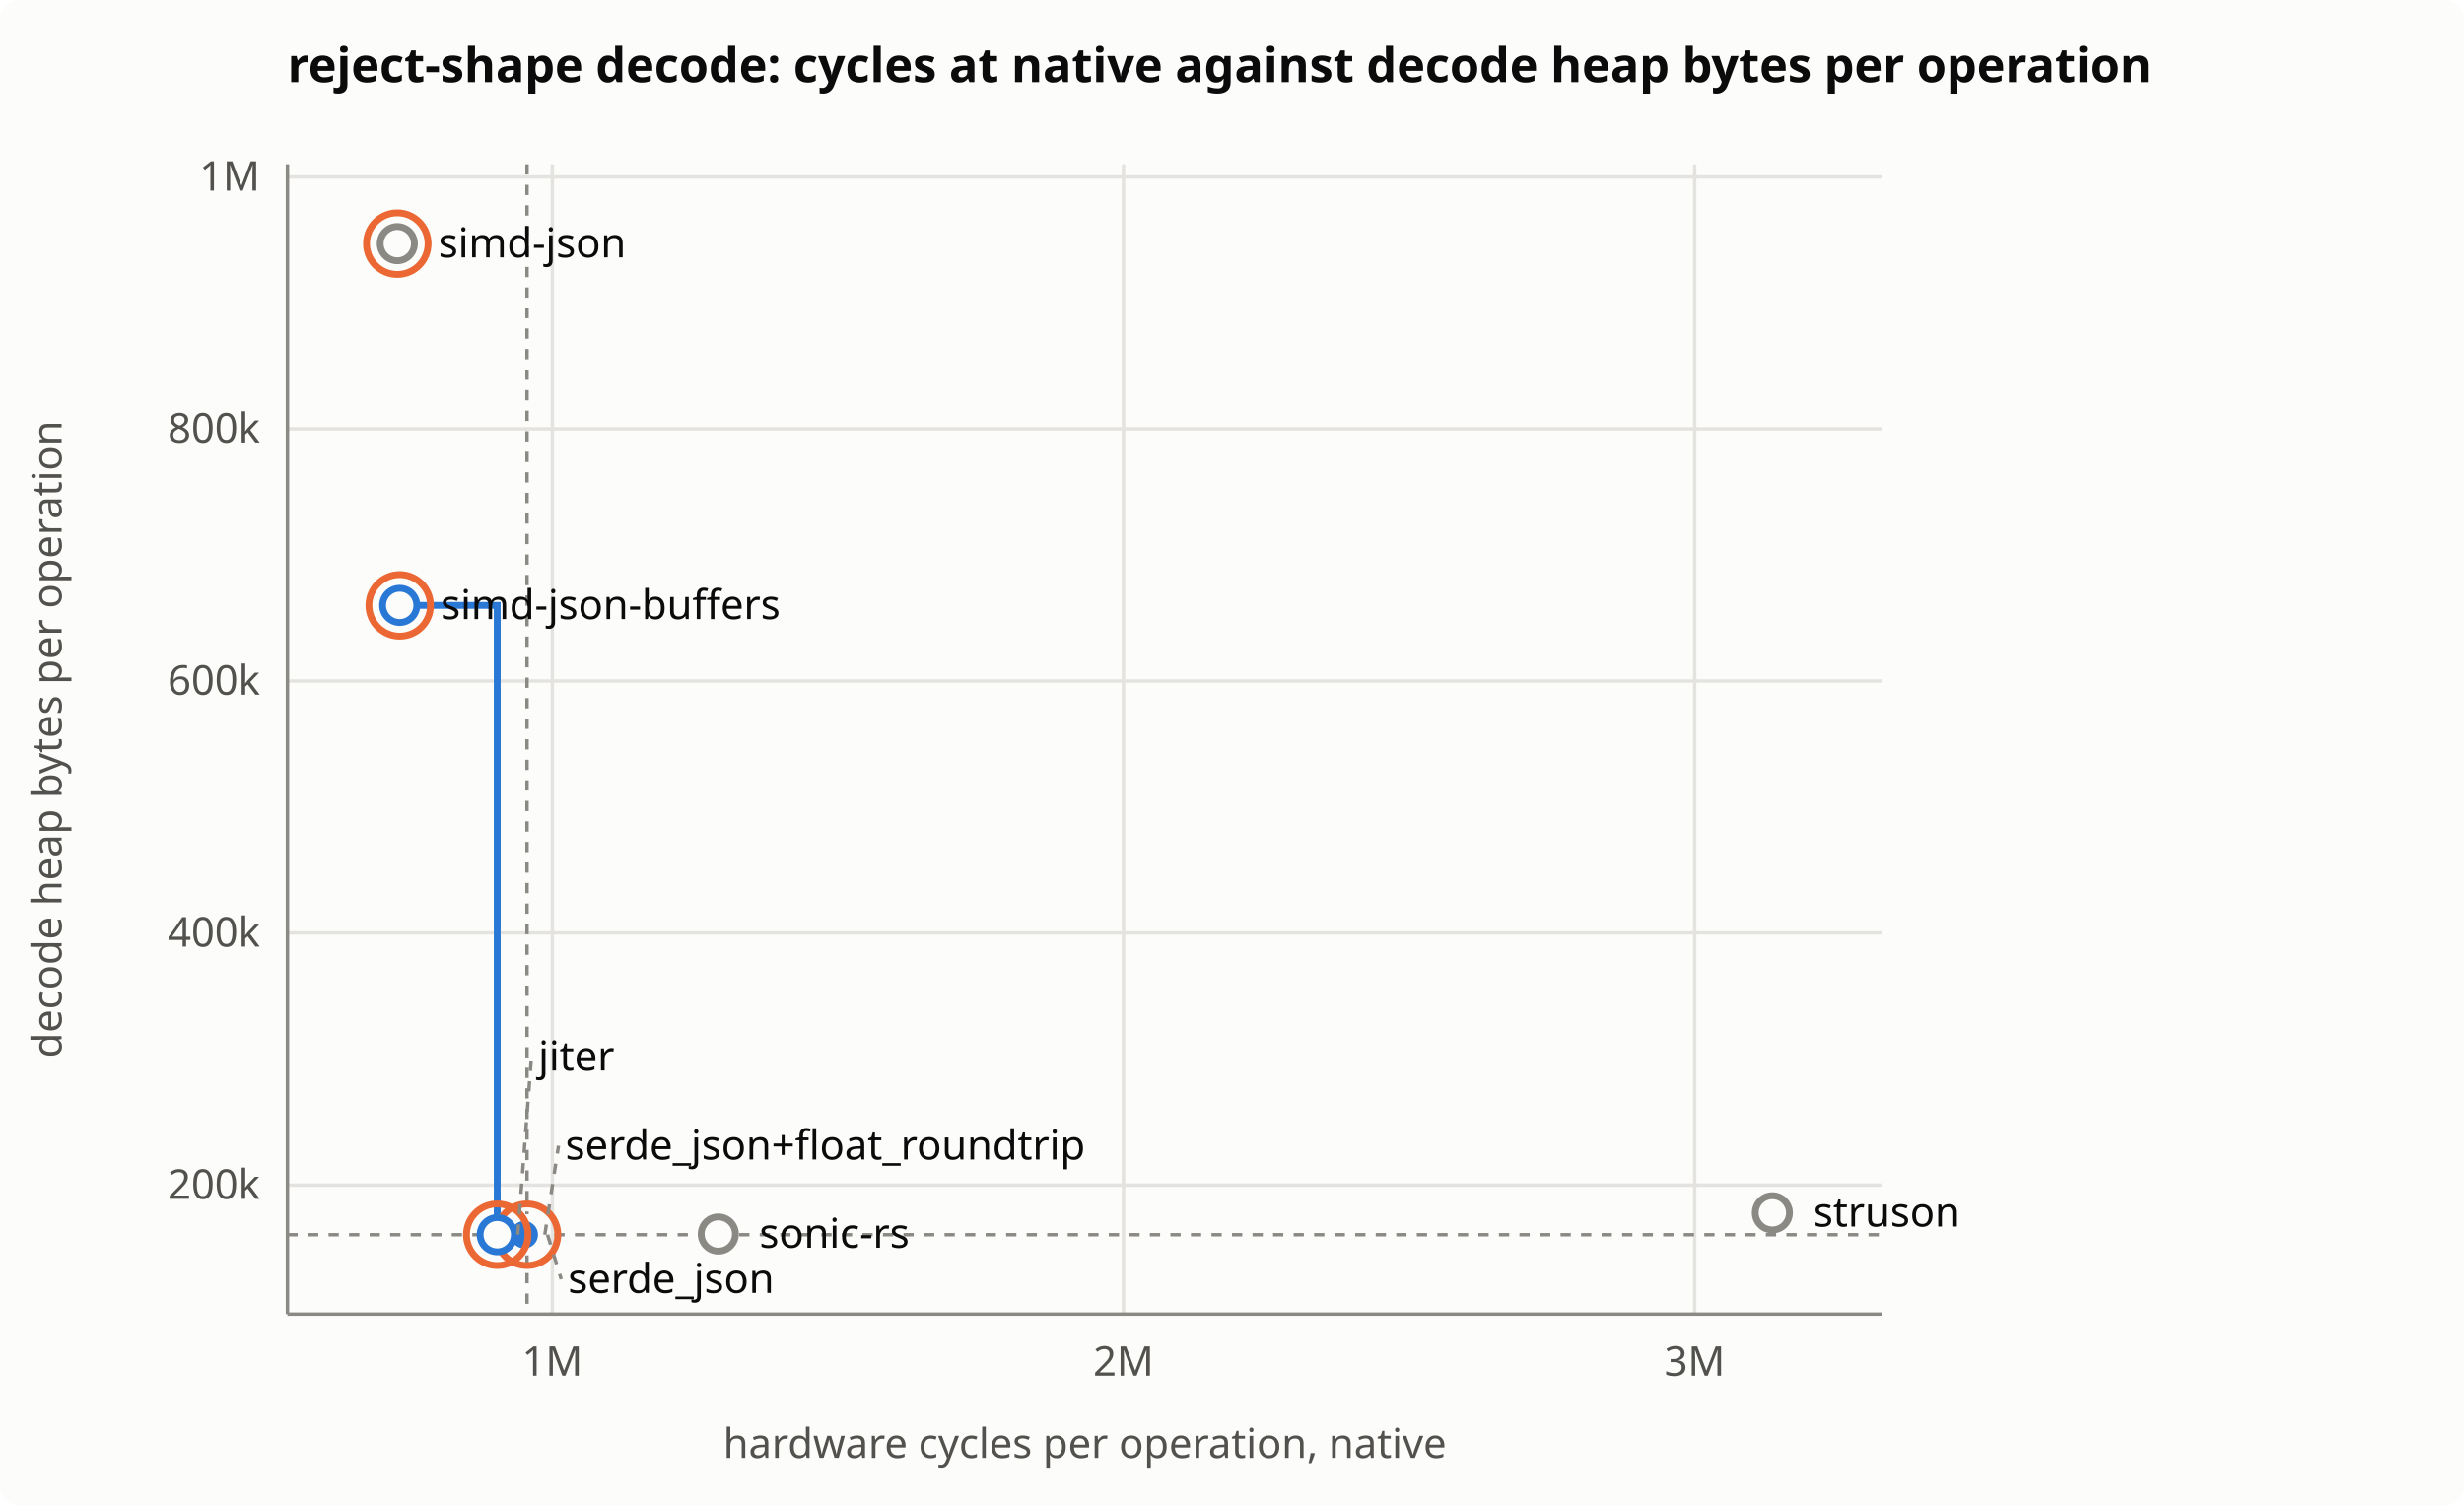
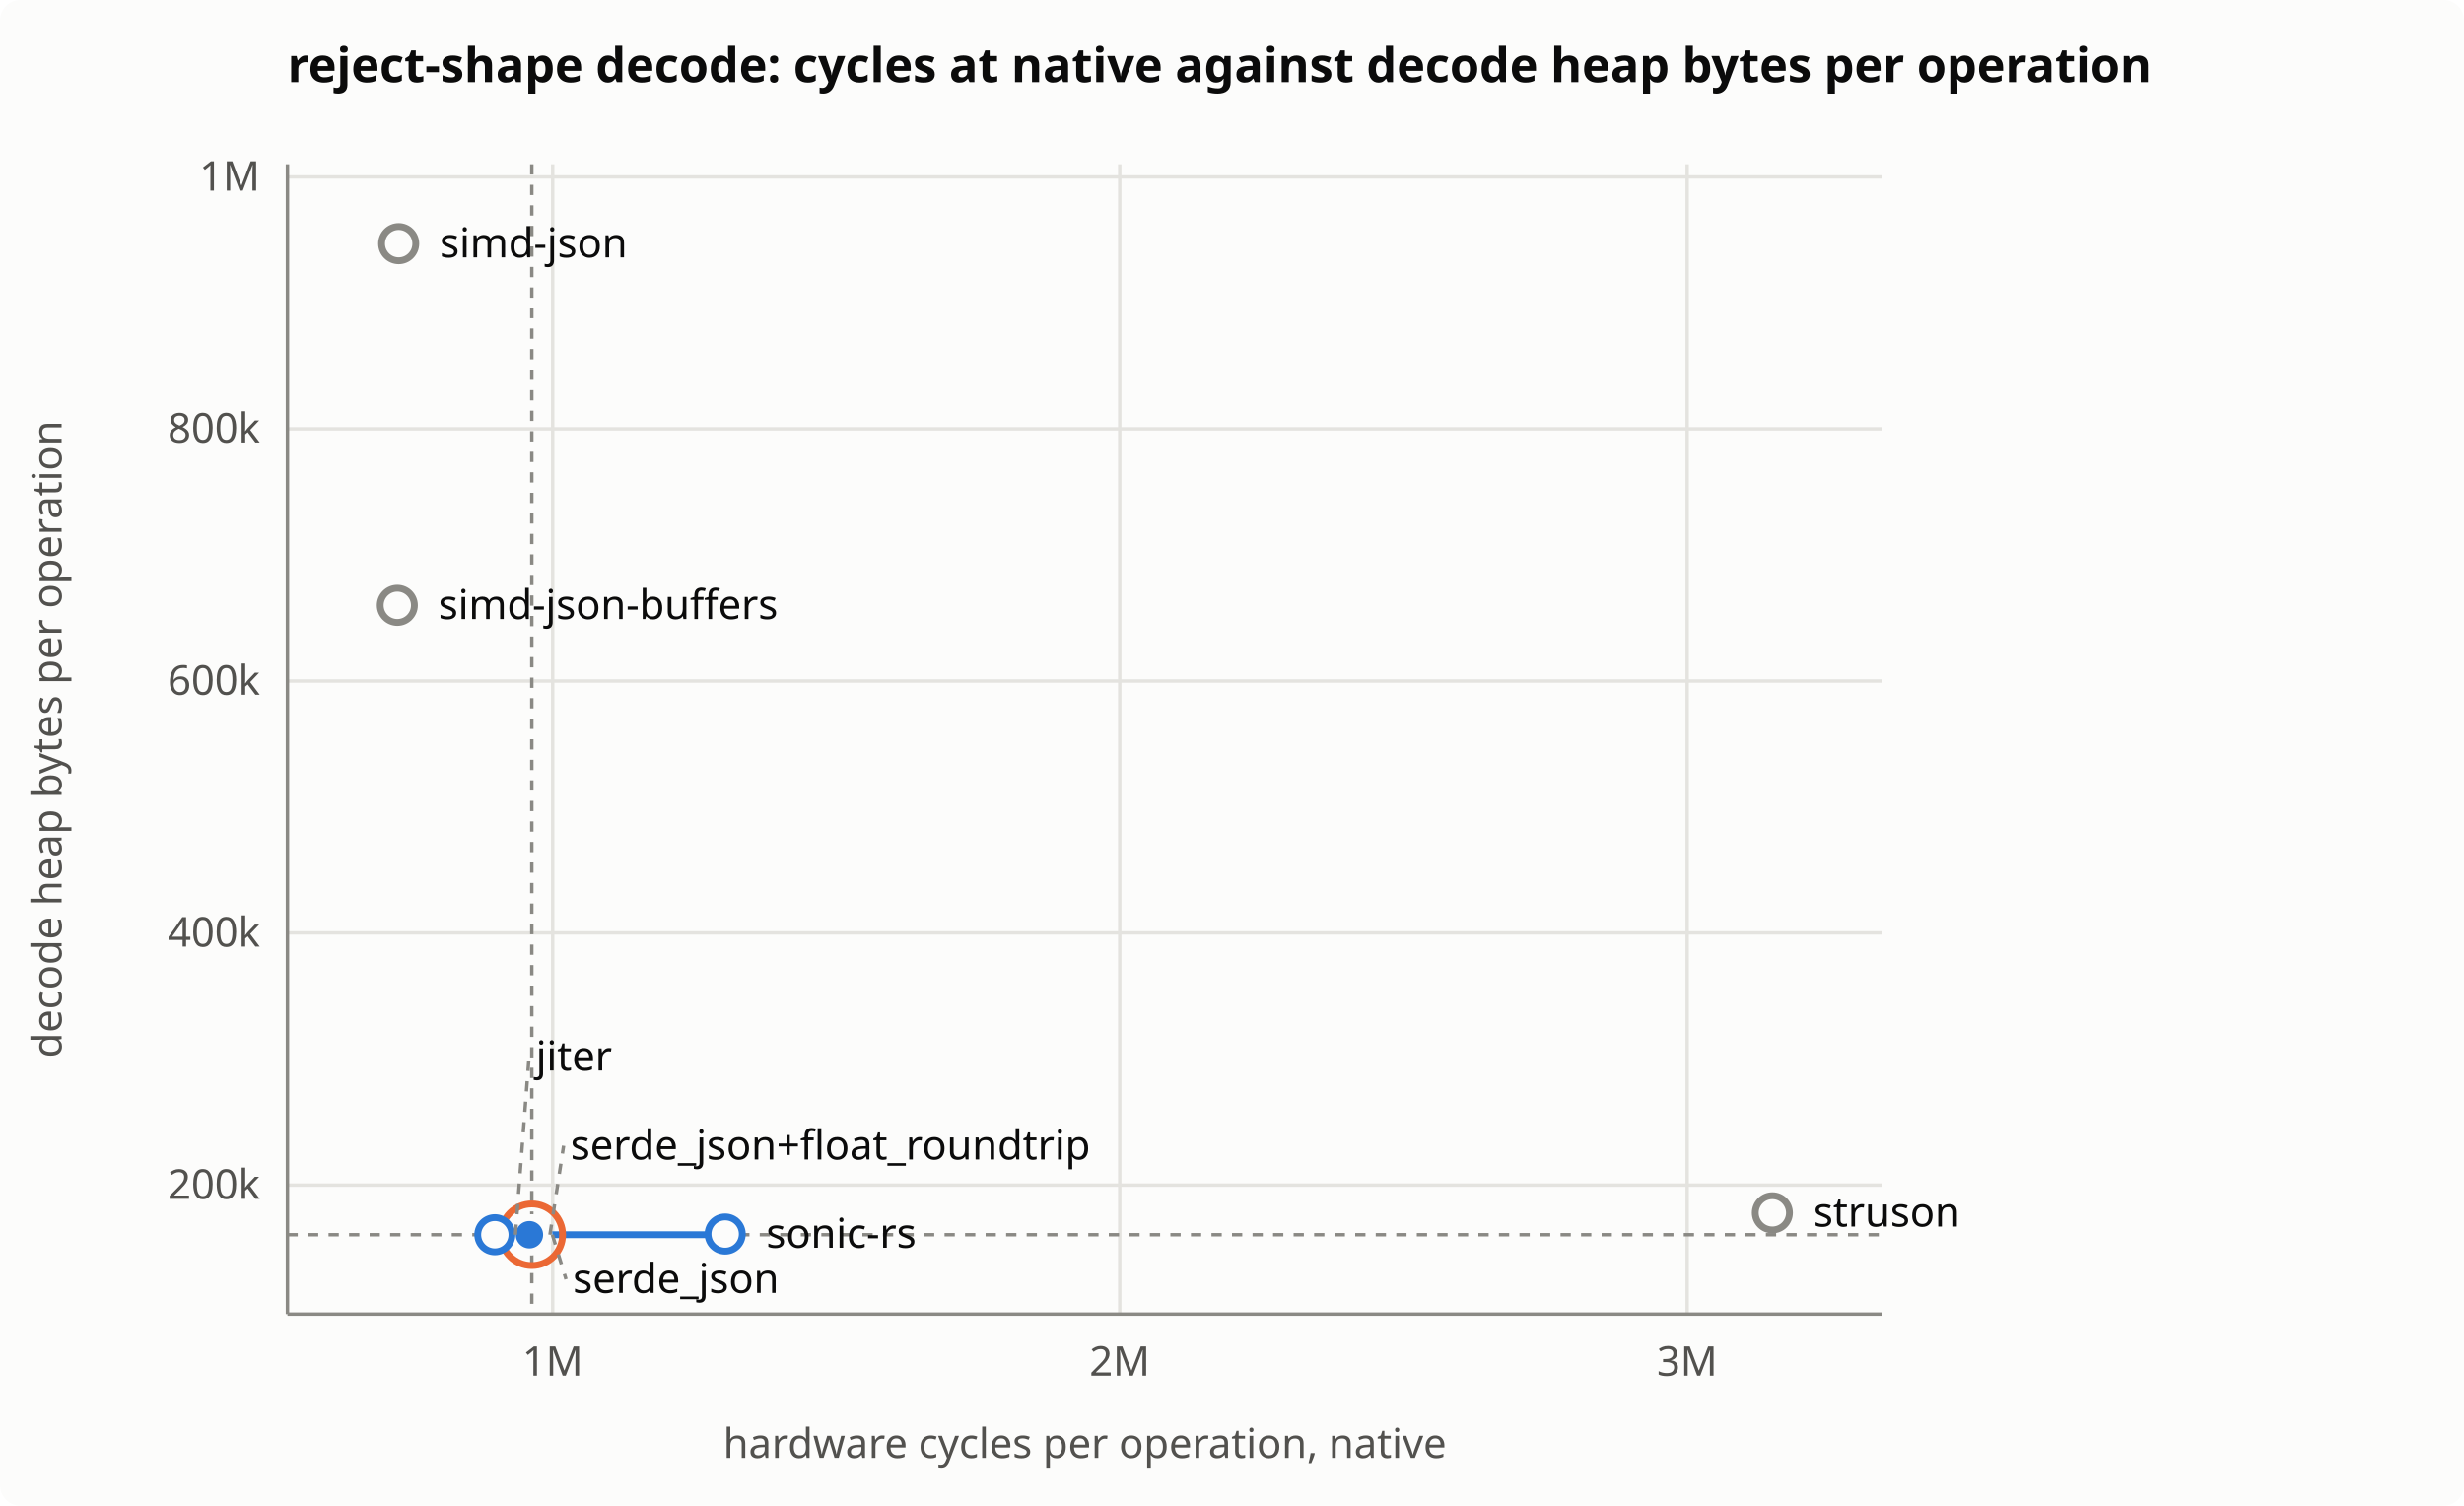
<svg xmlns="http://www.w3.org/2000/svg" viewBox="0 0 720 440" width="720" height="440" role="img" aria-label="reject-shape decode: cycles at native against decode heap bytes per operation">
  <style>
.bg{fill:#fcfcfb}.ink{fill:#0b0b0b}.ink2{fill:#52514e}.grid{stroke:#e4e3df;stroke-width:1}
.axis{stroke:#8a8984;stroke-width:1}.ref{stroke:#8a8984;stroke-width:1;stroke-dasharray:3 3}
.front{stroke:#2a78d6;stroke-width:2;fill:none}
.on{fill:#2a78d6;stroke:#fcfcfb;stroke-width:2}.off{fill:#8a8984;stroke:#fcfcfb;stroke-width:2}
.on.hollow{fill:#fcfcfb;stroke:#2a78d6}.off.hollow{fill:#fcfcfb;stroke:#8a8984}
.ring{fill:none;stroke:#eb6834;stroke-width:2}
text{font-family:system-ui,'Segoe UI',sans-serif;font-size:12px}
.title{font-size:14px;font-weight:600}
@media (prefers-color-scheme:dark){
.bg{fill:#1a1a19}.ink{fill:#f0efec}.ink2{fill:#c3c2b7}.grid{stroke:#2e2e2c}.axis,.ref{stroke:#7a7974}
.front{stroke:#3987e5}.on{fill:#3987e5;stroke:#1a1a19}.off{fill:#7a7974;stroke:#1a1a19}
.on.hollow{fill:#1a1a19;stroke:#3987e5}.off.hollow{fill:#1a1a19;stroke:#7a7974}.ring{stroke:#d95926}}
</style>
  <rect class="bg" width="720" height="440" rx="6" />
  <text class="ink title" x="84" y="24">reject-shape decode: cycles at native against decode heap bytes per operation</text>
-   <line class="grid" x1="161.4" y1="48" x2="161.4" y2="384.0" />
-   <text class="ink2" x="161.4" y="402.0" text-anchor="middle">1M</text>
-   <line class="grid" x1="328.3" y1="48" x2="328.3" y2="384.0" />
-   <text class="ink2" x="328.3" y="402.0" text-anchor="middle">2M</text>
-   <line class="grid" x1="495.2" y1="48" x2="495.2" y2="384.0" />
-   <text class="ink2" x="495.2" y="402.0" text-anchor="middle">3M</text>
+   <line class="grid" x1="161.5" y1="48" x2="161.5" y2="384.0" />
+   <text class="ink2" x="161.5" y="402.0" text-anchor="middle">1M</text>
+   <line class="grid" x1="327.2" y1="48" x2="327.2" y2="384.0" />
+   <text class="ink2" x="327.2" y="402.0" text-anchor="middle">2M</text>
+   <line class="grid" x1="493.0" y1="48" x2="493.0" y2="384.0" />
+   <text class="ink2" x="493.0" y="402.0" text-anchor="middle">3M</text>
  <line class="grid" x1="84" y1="346.3" x2="550.0" y2="346.3" />
  <text class="ink2" x="76.0" y="350.3" text-anchor="end">200k</text>
  <line class="grid" x1="84" y1="272.6" x2="550.0" y2="272.6" />
  <text class="ink2" x="76.0" y="276.6" text-anchor="end">400k</text>
  <line class="grid" x1="84" y1="199.0" x2="550.0" y2="199.0" />
  <text class="ink2" x="76.0" y="203.0" text-anchor="end">600k</text>
  <line class="grid" x1="84" y1="125.3" x2="550.0" y2="125.3" />
  <text class="ink2" x="76.0" y="129.3" text-anchor="end">800k</text>
  <line class="grid" x1="84" y1="51.7" x2="550.0" y2="51.7" />
  <text class="ink2" x="76.0" y="55.7" text-anchor="end">1M</text>
  <line class="axis" x1="84" y1="384.0" x2="550.0" y2="384.0" />
  <line class="axis" x1="84" y1="48" x2="84" y2="384.0" />
  <text class="ink2" x="317.0" y="426.0" text-anchor="middle">hardware cycles per operation, native</text>
  <text class="ink2" transform="translate(18 216.0) rotate(-90)" text-anchor="middle">decode heap bytes per operation</text>
-   <line class="ref" x1="154.0" y1="48" x2="154.0" y2="384.0" />
+   <line class="ref" x1="155.4" y1="48" x2="155.4" y2="384.0" />
  <line class="ref" x1="84" y1="360.8" x2="550.0" y2="360.8" />
-   <path class="front" d="M116.8,176.9 H145.3 V360.8 H153.2 V360.8" />
-   <circle class="off hollow" cx="116.1" cy="71.2" r="5" />
-   <circle class="ring" cx="116.1" cy="71.2" r="9" />
-   <text class="ink" x="128.1" y="75.2">simd-json</text>
-   <circle class="on hollow" cx="116.8" cy="176.9" r="5" />
-   <circle class="ring" cx="116.8" cy="176.9" r="9" />
-   <text class="ink" x="128.8" y="180.9">simd-json-buffers</text>
+   <path class="front" d="M144.6,360.8 H154.7 V360.8 H155.4 V360.8 H211.9 V360.6" />
+   <circle class="off hollow" cx="116.5" cy="71.2" r="5" />
+   <text class="ink" x="128.5" y="75.2">simd-json</text>
+   <circle class="off hollow" cx="116.1" cy="176.9" r="5" />
+   <text class="ink" x="128.1" y="180.9">simd-json-buffers</text>
  <circle class="off hollow" cx="517.9" cy="354.4" r="5" />
  <text class="ink" x="529.9" y="358.4">struson</text>
-   <circle class="off hollow" cx="209.9" cy="360.6" r="5" />
-   <text class="ink" x="221.9" y="364.6">sonic-rs</text>
-   <circle class="off" cx="154.0" cy="360.8" r="5" />
-   <circle class="ring" cx="154.0" cy="360.8" r="9" />
-   <line class="ref" x1="160.0" y1="360.8" x2="164.0" y2="373.8" />
-   <text class="ink" x="166.0" y="377.8">serde_json</text>
-   <circle class="on" cx="153.2" cy="360.8" r="5" />
-   <line class="ref" x1="159.2" y1="360.8" x2="163.2" y2="334.8" />
-   <text class="ink" x="165.2" y="338.8">serde_json+float_roundtrip</text>
-   <circle class="on hollow" cx="145.3" cy="360.8" r="5" />
-   <circle class="ring" cx="145.3" cy="360.8" r="9" />
-   <line class="ref" x1="151.3" y1="360.8" x2="155.3" y2="308.8" />
-   <text class="ink" x="157.3" y="312.8">jiter</text>
+   <circle class="on hollow" cx="211.9" cy="360.6" r="5" />
+   <text class="ink" x="223.9" y="364.6">sonic-rs</text>
+   <circle class="on" cx="155.4" cy="360.8" r="5" />
+   <circle class="ring" cx="155.4" cy="360.8" r="9" />
+   <line class="ref" x1="161.4" y1="360.8" x2="165.4" y2="373.8" />
+   <text class="ink" x="167.4" y="377.8">serde_json</text>
+   <circle class="on" cx="154.7" cy="360.8" r="5" />
+   <line class="ref" x1="160.7" y1="360.8" x2="164.7" y2="334.8" />
+   <text class="ink" x="166.7" y="338.8">serde_json+float_roundtrip</text>
+   <circle class="on hollow" cx="144.6" cy="360.8" r="5" />
+   <line class="ref" x1="150.6" y1="360.8" x2="154.6" y2="308.8" />
+   <text class="ink" x="156.6" y="312.8">jiter</text>
</svg>
